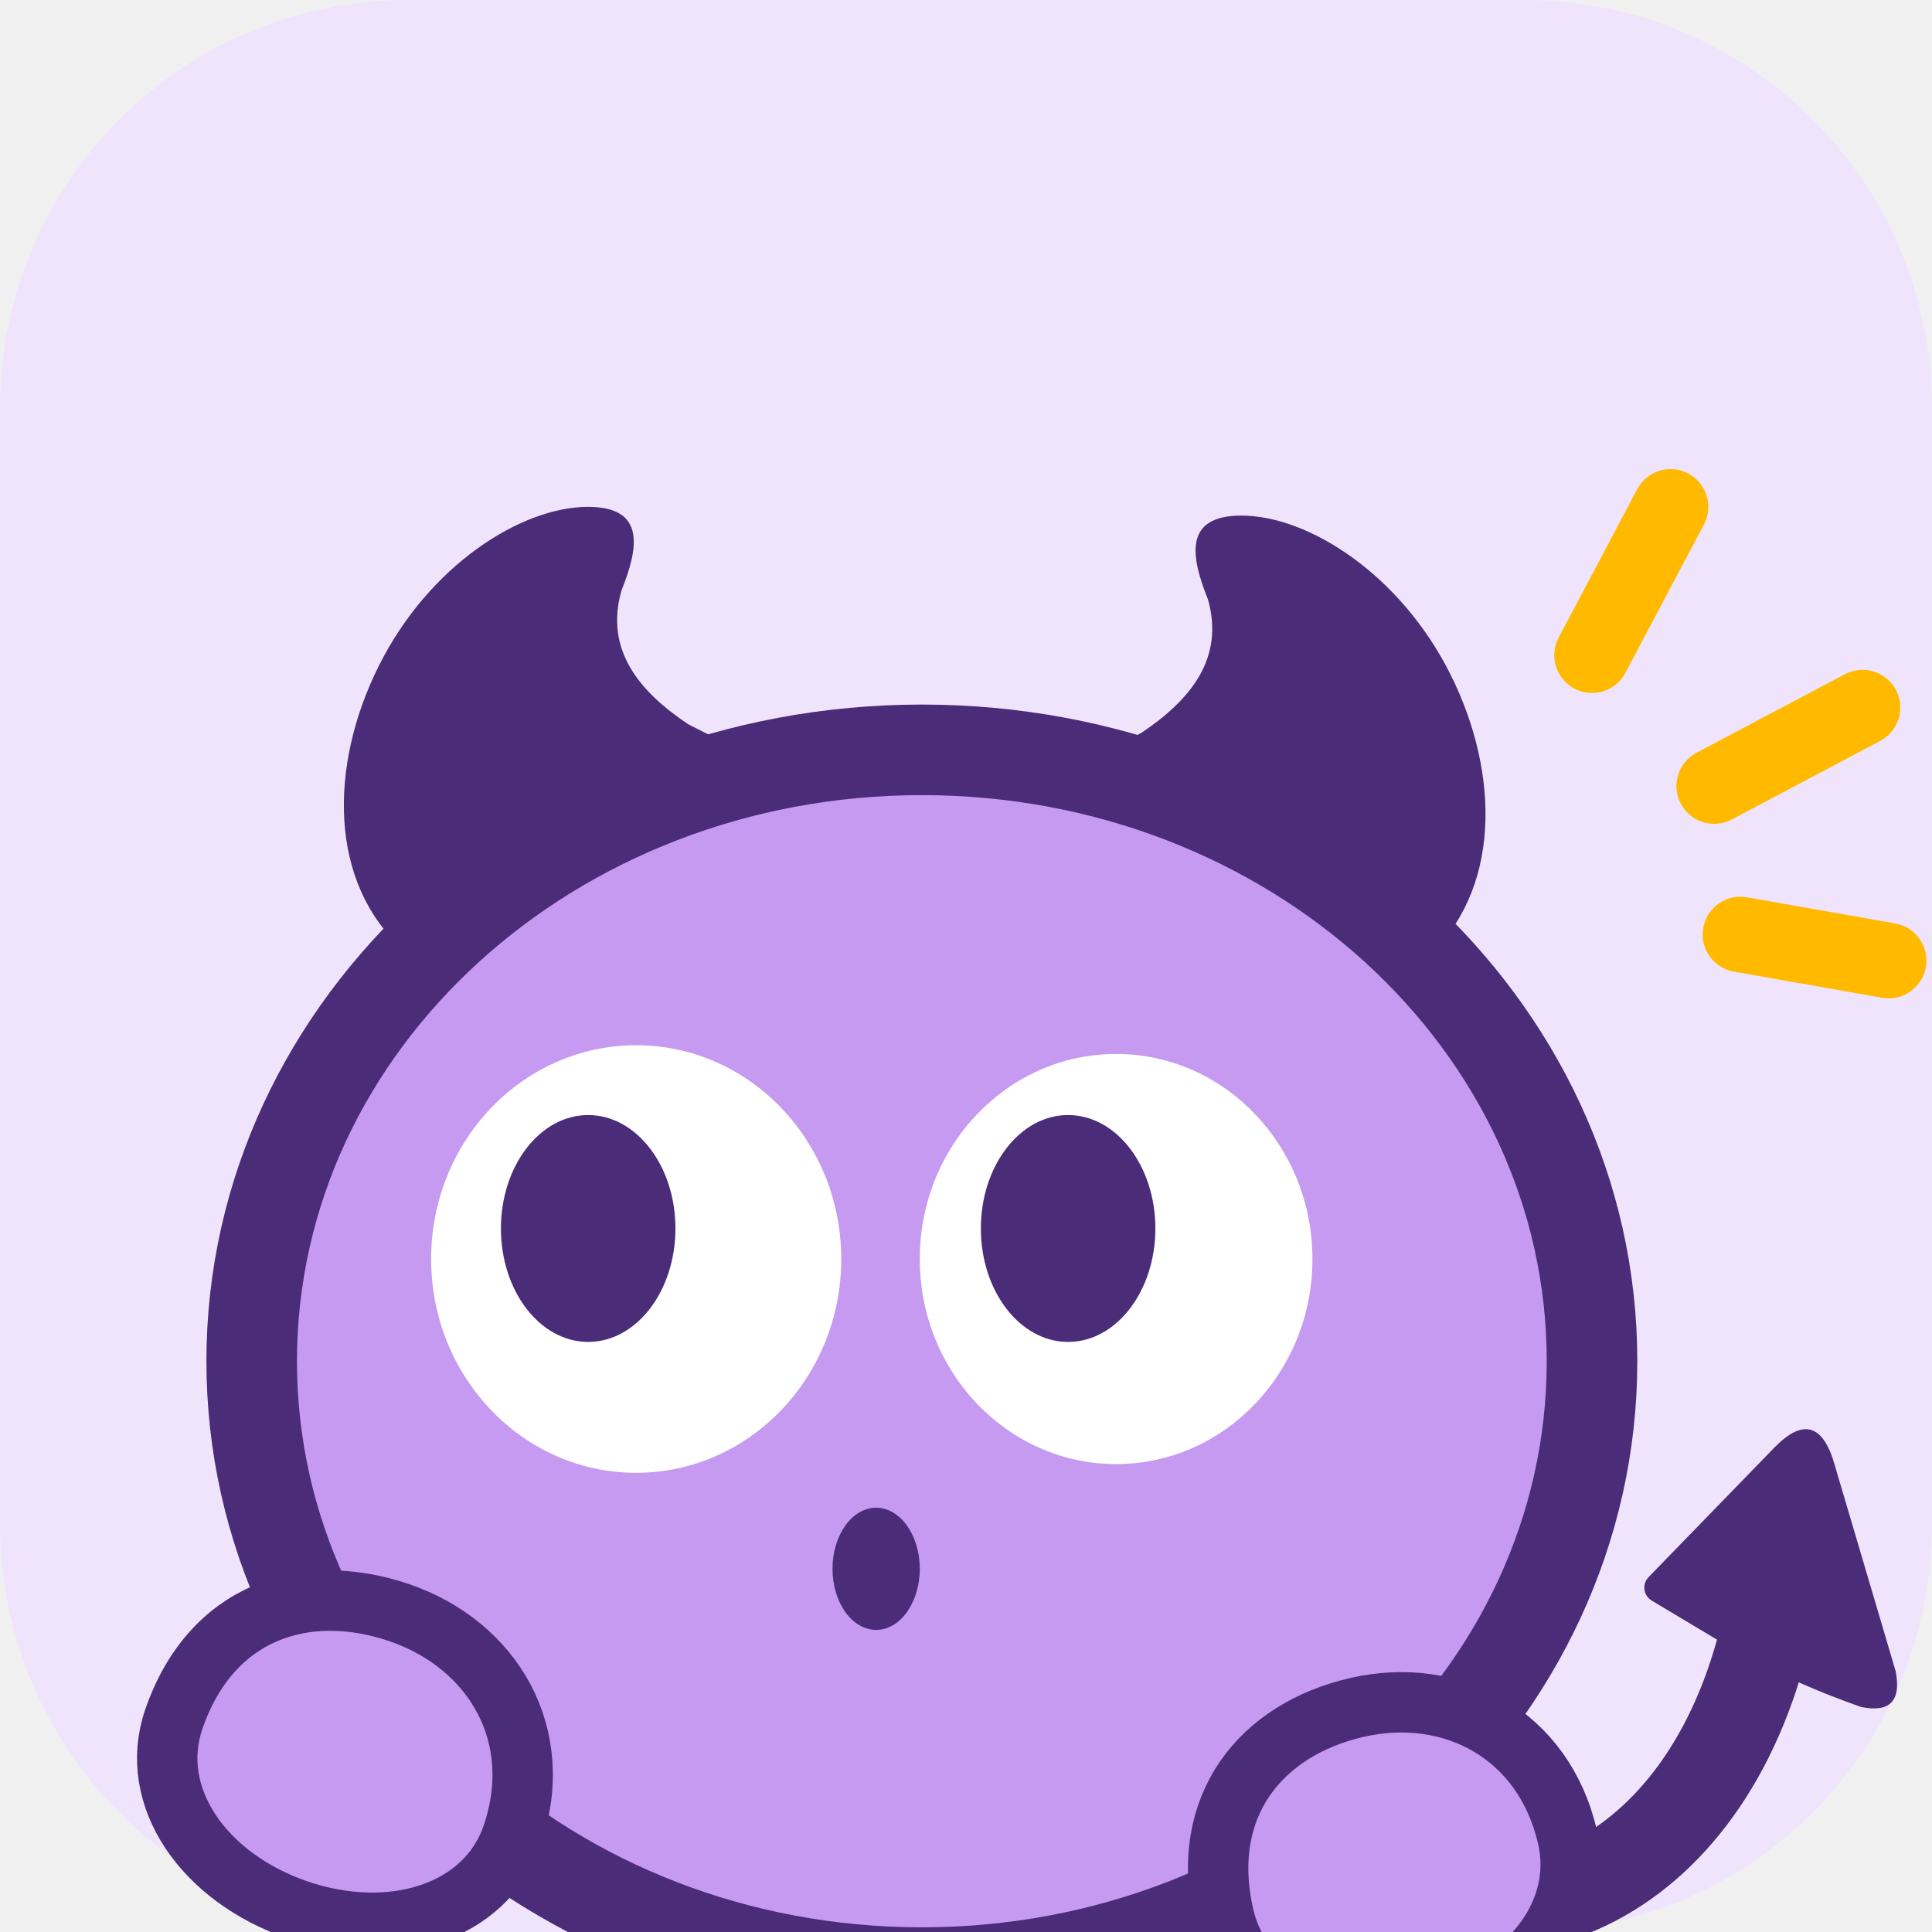
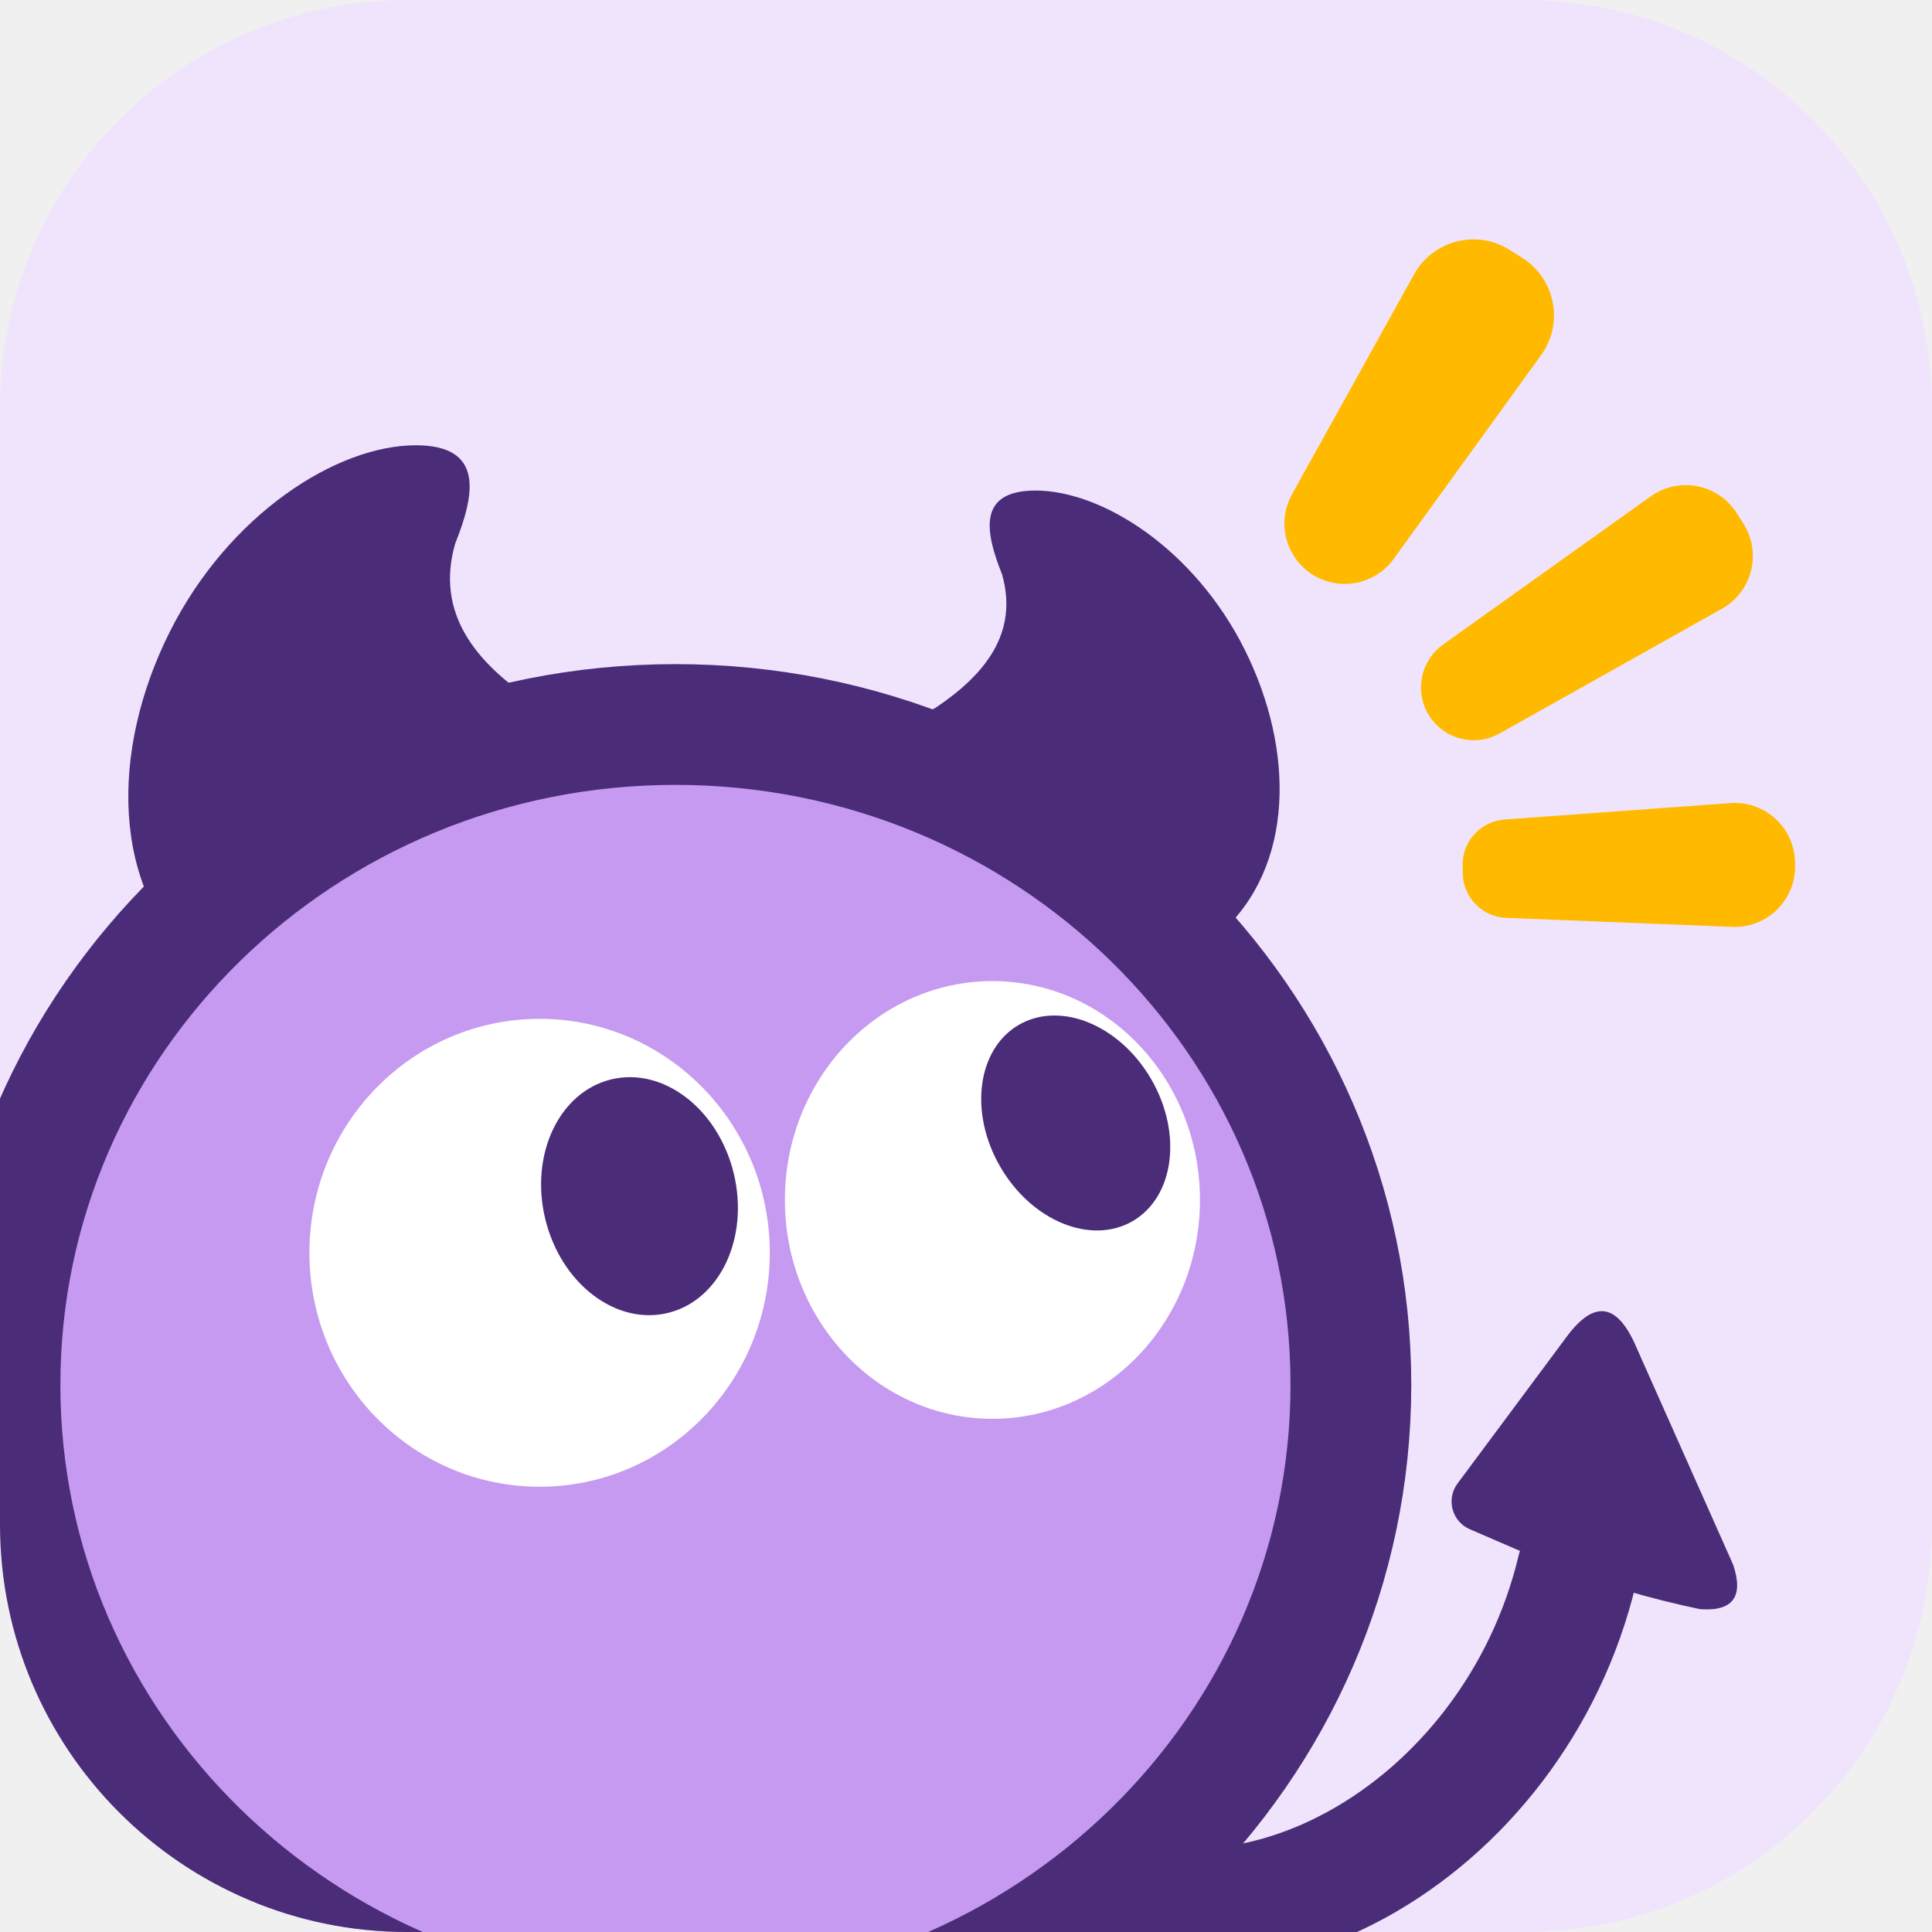
- <svg xmlns="http://www.w3.org/2000/svg" preserveAspectRatio="none" overflow="visible" style="display: block;" width="256" height="256" viewBox="0 0 256 256" fill="none">
-   <g id="Icon" clip-path="url(#clip0_0_16)">
-     <path id="Vector" d="M109.5 95.817C102 105.633 83.5 106.625 76.5 104C69.5 101.375 63.886 95.817 63.886 95.817C55.257 88.146 55.257 74.723 61.009 63.217C66.762 51.712 77.309 45 84.979 45C91.691 45 90.732 49.794 88.815 54.588C86.897 61.3 90.732 66.094 96.485 69.929C102.5 73 103 73 109.5 74.5C109.5 74.5 117 86 109.5 95.817Z" fill="#4B2C78" />
-     <path id="Vector_2" d="M120.333 96.817C127.833 106.633 146.333 107.625 153.333 105C160.333 102.375 165.948 96.817 165.948 96.817C174.577 89.146 174.577 75.723 168.824 64.217C163.071 52.712 152.524 46 144.854 46C138.142 46 139.101 50.794 141.019 55.588C142.936 62.3 139.101 67.094 133.348 70.929C127.333 74 126.833 74 120.333 75.5C120.333 75.5 112.833 87 120.333 96.817Z" fill="#4B2C78" />
-     <path id="Vector_3" d="M202 0H54C24.177 0 0 24.177 0 54V202C0 231.823 24.177 256 54 256H202C231.823 256 256 231.823 256 202V54C256 24.177 231.823 0 202 0Z" fill="#F0E4FC" />
-     <g id="aha / surprised">
-       <g id="mascot">
-         <path id="Vector_4" d="M172.75 245.248C198.827 262.733 226.208 249.482 234.031 215.969" stroke-width="12" stroke-linecap="round" stroke="#4B2C78" />
-         <path id="Vector_5" d="M218.855 212.083C217.748 211.42 217.549 209.899 218.448 208.973L235.085 191.842C238.918 187.895 241.601 188.684 243.134 194.21L251.183 221.442C251.95 225.388 250.417 226.967 246.584 226.178C240.963 224.207 235.581 221.845 230.347 218.96L218.855 212.083Z" fill="#4B2C78" />
-       </g>
-       <g id="mascot_2">
-         <path id="horn L" d="M106.266 125.918C97.594 137.268 76.203 138.415 68.109 135.38C60.016 132.345 53.524 125.918 53.524 125.918C43.547 117.049 43.547 101.529 50.198 88.225C56.85 74.922 69.045 67.161 77.914 67.161C85.674 67.161 84.565 72.704 82.348 78.248C80.131 86.008 84.565 91.551 91.217 95.985C98.172 99.536 98.75 99.536 106.266 101.271C106.266 101.271 114.938 114.568 106.266 125.918Z" fill="#4B2C78" />
-       </g>
-       <g id="mascot_3">
-         <path id="horn R" d="M136.135 127.074C144.807 138.425 166.198 139.572 174.292 136.536C182.385 133.501 188.877 127.074 188.877 127.074C198.854 118.205 198.854 102.685 192.203 89.381C185.551 76.078 173.356 68.318 164.487 68.318C156.727 68.318 157.836 73.861 160.053 79.404C162.27 87.164 157.836 92.707 151.184 97.142C144.229 100.693 143.651 100.693 136.135 102.427C136.135 102.427 127.464 115.724 136.135 127.074Z" fill="#4B2C78" />
-       </g>
-       <path id="Body" d="M122.151 261.379C171.194 261.379 210.951 225.109 210.951 180.368C210.951 135.628 171.194 99.358 122.151 99.358C73.108 99.358 33.351 135.628 33.351 180.368C33.351 225.109 73.108 261.379 122.151 261.379Z" fill="#C59AF0" stroke-width="12" stroke="#4B2C78" />
-       <g id="mascot_4">
-         <path id="Eye L" d="M84.297 195.156C99.303 195.156 111.469 182.473 111.469 166.828C111.469 151.183 99.303 138.5 84.297 138.5C69.29 138.5 57.125 151.183 57.125 166.828C57.125 182.473 69.29 195.156 84.297 195.156Z" fill="white" />
-       </g>
-       <g id="mascot_5">
-         <path id="Eye R" d="M147.891 194C162.259 194 173.906 181.835 173.906 166.828C173.906 151.822 162.259 139.656 147.891 139.656C133.523 139.656 121.875 151.822 121.875 166.828C121.875 181.835 133.523 194 147.891 194Z" fill="white" />
-       </g>
-       <g id="mascot_6">
-         <path id="Eyeball L" d="M77.938 177.812C84.323 177.812 89.5 171.083 89.5 162.781C89.5 154.48 84.323 147.75 77.938 147.75C71.552 147.75 66.375 154.48 66.375 162.781C66.375 171.083 71.552 177.812 77.938 177.812Z" fill="#4B2C78" />
-       </g>
-       <g id="mascot_7">
-         <path id="Eyeball R" d="M141.531 177.812C147.917 177.812 153.094 171.083 153.094 162.781C153.094 154.48 147.917 147.75 141.531 147.75C135.145 147.75 129.969 154.48 129.969 162.781C129.969 171.083 135.145 177.812 141.531 177.812Z" fill="#4B2C78" />
-       </g>
-       <g id="mascot_8">
-         <path id="Vector_6" d="M210.951 86.818L221.357 67.161" stroke-width="10" stroke-linecap="round" stroke="#FFBA00" />
-         <path id="Vector_7" d="M227.138 104.161L246.795 93.755" stroke-width="10" stroke-linecap="round" stroke="#FFBA00" />
-         <path id="Vector_8" d="M230.607 123.818L250.263 127.286" stroke-width="10" stroke-linecap="round" stroke="#FFBA00" />
-       </g>
-       <g id="mascot/Mouth suprise">
-         <path id="Mouth suprise" d="M116.094 215.969C119.287 215.969 121.875 212.345 121.875 207.875C121.875 203.405 119.287 199.781 116.094 199.781C112.901 199.781 110.312 203.405 110.312 207.875C110.312 212.345 112.901 215.969 116.094 215.969Z" fill="#4B2C78" />
-       </g>
-       <path id="hand R" d="M207.704 243.424C210.142 253.996 201.674 263.823 189.101 266.724C176.528 269.624 164.611 264.498 162.172 253.926C158.766 239.16 167.193 229.152 179.766 226.251C192.339 223.351 204.55 229.751 207.704 243.424Z" fill="#C59AF0" stroke-width="8" stroke="#4B2C78" />
-       <path id="hand L" d="M67.865 243.209C64.334 253.493 51.799 257.318 39.418 253.067C27.037 248.815 19.497 238.096 23.029 227.812C27.961 213.448 40.556 209.447 52.937 213.698C65.318 217.95 72.432 229.909 67.865 243.209Z" fill="#C59AF0" stroke-width="8" stroke="#4B2C78" />
+ <svg xmlns="http://www.w3.org/2000/svg" width="256" height="256" viewBox="0 0 256 256" fill="none">
+   <g id="Icon" clip-path="url(#clip0_53_5419)">
+     <rect width="256" height="256" rx="54" fill="#F0E4FC" />
+     <path id="Vector" d="M136 246.445C163.589 264.613 200.723 242.822 209 208" stroke="#4B2C78" stroke-width="16" stroke-linecap="round" />
+     <path id="Vector_2" d="M194.755 202.631C192.387 201.607 191.592 198.642 193.131 196.572L207.619 177.087C211.265 172.183 214.334 172.662 216.827 178.523L229.655 207.34C231.073 211.574 229.615 213.536 225.279 213.224C218.803 211.873 212.532 210.054 206.348 207.639L194.755 202.631Z" fill="#4B2C78" />
+     <g id="mascot">
+       <path id="horn L" d="M108.854 123.757C117.526 135.107 138.917 136.254 147.01 133.219C155.104 130.184 161.596 123.757 161.596 123.757C171.573 114.888 171.573 99.367 164.921 86.064C158.27 72.76 146.075 65 137.206 65C129.446 65 130.554 70.543 132.772 76.086C134.989 83.847 130.554 89.39 123.903 93.824C116.948 97.375 116.37 97.375 108.854 99.109C108.854 99.109 100.182 112.406 108.854 123.757Z" fill="#4B2C78" />
    </g>
+     <g id="mascot_2">
+       <path id="horn R" d="M88.463 128.166C78.254 141.528 53.072 142.878 43.543 139.305C34.015 135.732 26.373 128.166 26.373 128.166C14.627 117.726 14.627 99.456 22.457 83.796C30.288 68.135 44.645 59 55.085 59C64.221 59 62.916 65.525 60.306 72.05C57.696 81.186 62.916 87.711 70.747 92.931C78.934 97.111 79.615 97.111 88.463 99.153C88.463 99.153 98.672 114.805 88.463 128.166Z" fill="#4B2C78" />
+     </g>
+     <path id="Body" d="M89.5 271C40.071 271 0 231.825 0 183.5C0 135.175 40.071 96 89.5 96C138.929 96 179 135.175 179 183.5C179 231.825 138.929 271 89.5 271Z" fill="#C59AF0" stroke="#4B2C78" stroke-width="16" />
+     <g id="mascot_3">
+       <path id="Eye L" d="M131.5 188C116.312 188 104 175.016 104 159C104 142.984 116.312 130 131.5 130C146.688 130 159 142.984 159 159C159 175.016 146.688 188 131.5 188Z" fill="white" />
+     </g>
+     <g id="mascot_4">
+       <path id="Eye R" d="M71.5 197C54.655 197 41 183.121 41 166C41 148.879 54.655 135 71.5 135C88.345 135 102 148.879 102 166C102 183.121 88.345 197 71.5 197Z" fill="white" />
+     </g>
+     <g id="mascot_5">
+       <path id="Eyeball L" d="M150.075 161.809C144.549 165.01 136.696 161.782 132.535 154.598C128.373 147.415 129.479 138.997 135.005 135.796C140.53 132.595 148.383 135.823 152.545 143.006C156.706 150.189 155.6 158.608 150.075 161.809Z" fill="#4B2C78" />
+     </g>
+     <g id="mascot_6">
+       <path id="Eyeball R" d="M88.487 173.974C81.591 175.645 74.321 170.072 72.25 161.526C70.179 152.98 74.091 144.697 80.988 143.026C87.884 141.355 95.153 146.928 97.224 155.474C99.295 164.02 95.383 172.303 88.487 173.974Z" fill="#4B2C78" />
+     </g>
+     <path id="Rectangle 1" d="M187.368 36.355C189.882 31.824 195.694 30.346 200.067 33.127L201.738 34.19C206.111 36.971 207.238 42.861 204.201 47.059L184.669 74.063C182.19 77.491 177.469 78.395 173.899 76.124C170.328 73.854 169.144 69.196 171.197 65.496L187.368 36.355Z" fill="#FFBA00" />
+     <path id="Rectangle 3" d="M218.73 65.769C222.465 63.103 227.673 64.119 230.132 67.994L231.017 69.389C233.476 73.263 232.179 78.408 228.178 80.653L198.702 97.192C195.463 99.009 191.367 97.977 189.377 94.841C187.386 91.704 188.195 87.559 191.219 85.401L218.73 65.769Z" fill="#FFBA00" />
+     <path id="Rectangle 4" d="M229.273 106.412C233.856 106.078 237.778 109.664 237.853 114.259L237.861 114.691C237.936 119.285 234.135 122.999 229.544 122.816L199.582 121.624C196.402 121.498 193.874 118.91 193.821 115.728L193.804 114.673C193.752 111.49 196.193 108.821 199.367 108.59L229.273 106.412Z" fill="#FFBA00" />
  </g>
  <defs>
-     <clipPath id="clip0_0_16">
-       <rect width="256" height="256" fill="white" />
+     <clipPath id="clip0_53_5419">
+       <rect width="256" height="256" rx="54" fill="white" />
    </clipPath>
  </defs>
</svg>
